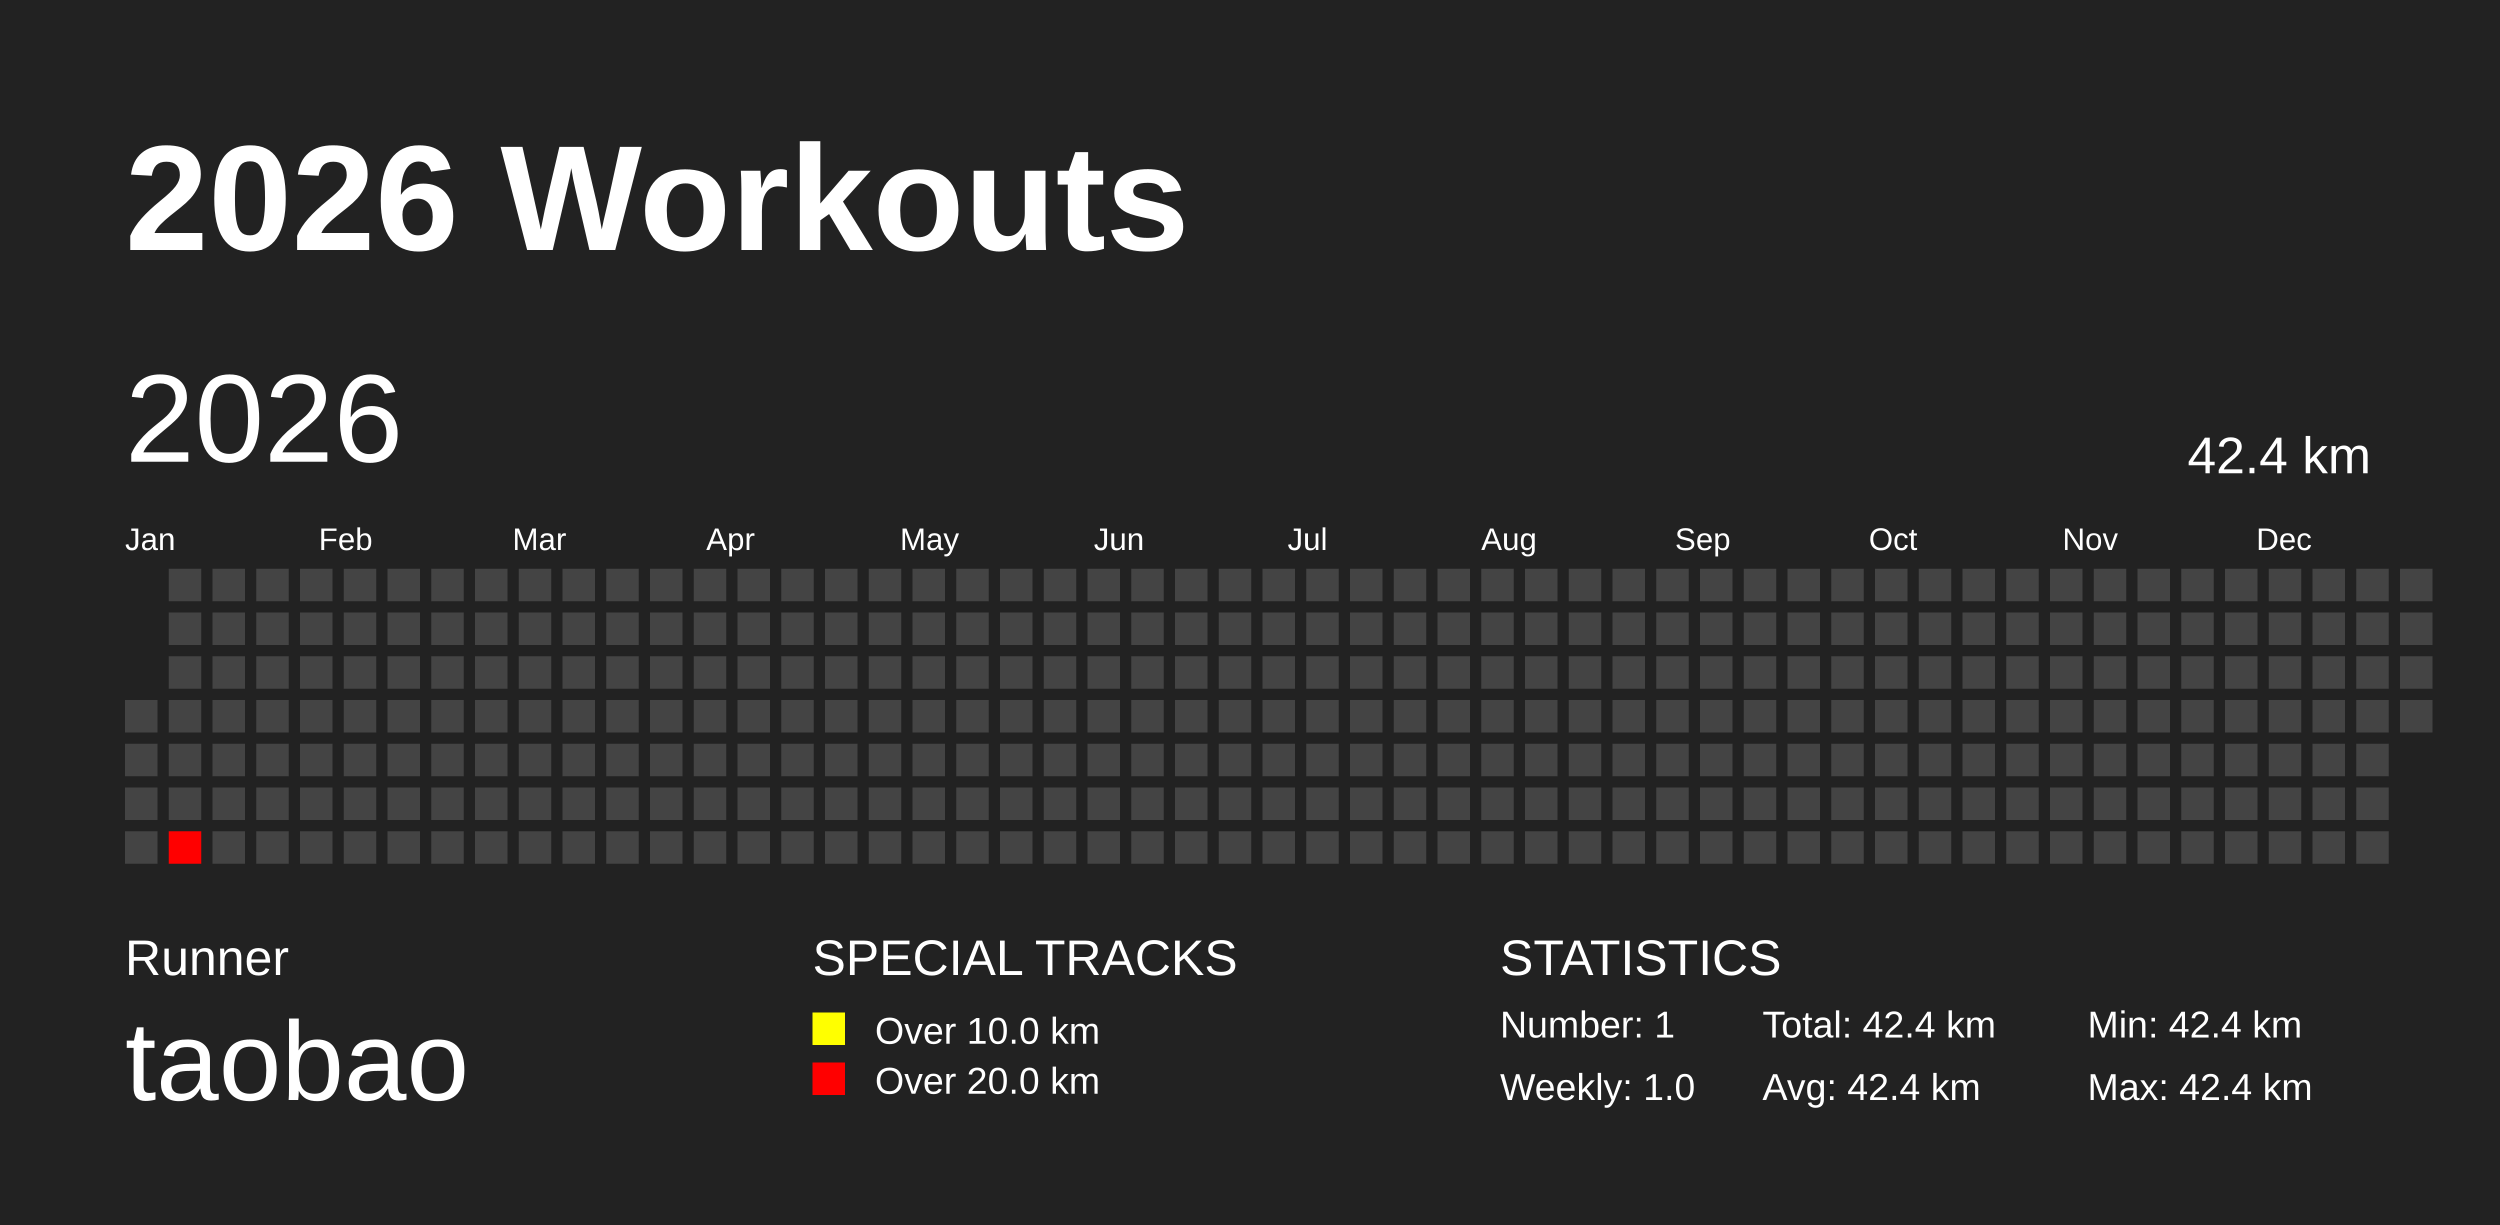
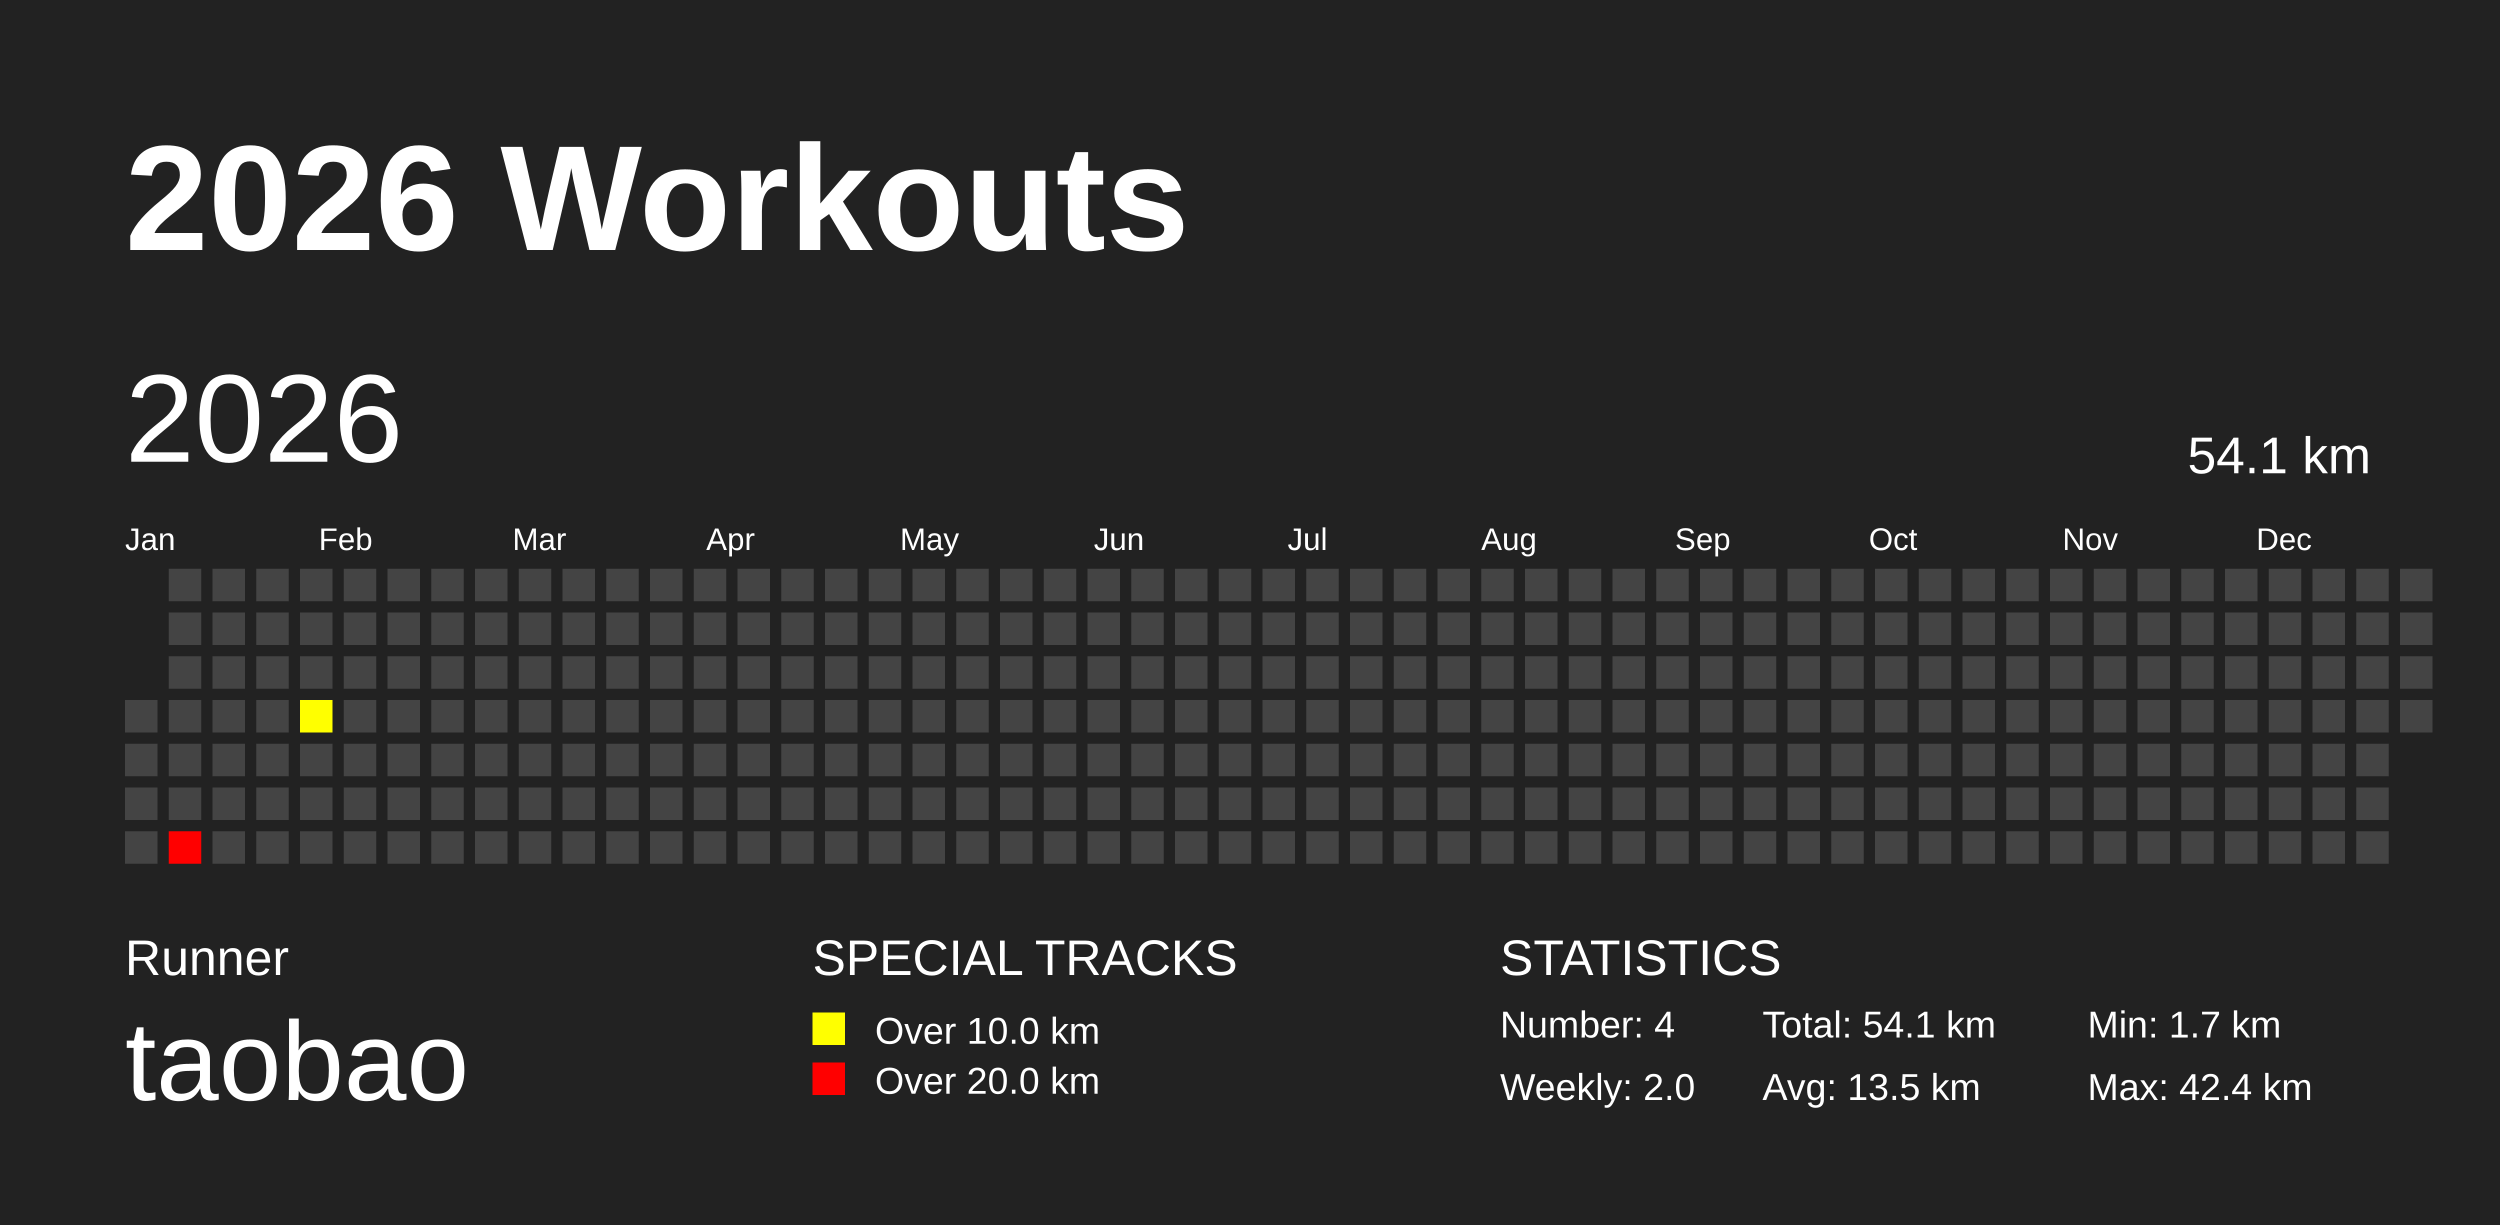
<svg xmlns="http://www.w3.org/2000/svg" baseProfile="full" height="98mm" version="1.1" viewBox="0,0,200,98" width="200mm">
  <defs />
  <rect fill="#222222" height="98" width="200" x="0" y="0" />
  <text fill="#FFFFFF" style="font-size:12px; font-family:Arial; font-weight:bold;" x="10" y="20">2026 Workouts</text>
  <text fill="#FFFFFF" style="font-size:4px; font-family:Arial" x="10" y="78">Runner</text>
  <text fill="#FFFFFF" style="font-size:9px; font-family:Arial" x="10" y="88">taobao</text>
  <text fill="#FFFFFF" style="font-size:4px; font-family:Arial" x="65" y="78">SPECIAL TRACKS</text>
  <rect fill="yellow" height="2.6" width="2.6" x="65" y="81" />
  <text fill="#FFFFFF" style="font-size:3px; font-family:Arial" x="70" y="83.5">Over 10.0 km</text>
  <rect fill="red" height="2.6" width="2.6" x="65" y="85" />
  <text fill="#FFFFFF" style="font-size:3px; font-family:Arial" x="70" y="87.5">Over 20.0 km</text>
  <text fill="#FFFFFF" style="font-size:4px; font-family:Arial" x="120" y="78">STATISTICS</text>
-   <text fill="#FFFFFF" style="font-size:3px; font-family:Arial" x="120" y="83">Number: 1</text>
-   <text fill="#FFFFFF" style="font-size:3px; font-family:Arial" x="120" y="88">Weekly: 1.0</text>
-   <text fill="#FFFFFF" style="font-size:3px; font-family:Arial" x="141" y="83">Total: 42.4 km</text>
-   <text fill="#FFFFFF" style="font-size:3px; font-family:Arial" x="141" y="88">Avg: 42.4 km</text>
-   <text fill="#FFFFFF" style="font-size:3px; font-family:Arial" x="167" y="83">Min: 42.4 km</text>
+   <text fill="#FFFFFF" style="font-size:3px; font-family:Arial" x="120" y="83">Number: 4</text>
+   <text fill="#FFFFFF" style="font-size:3px; font-family:Arial" x="120" y="88">Weekly: 2.0</text>
+   <text fill="#FFFFFF" style="font-size:3px; font-family:Arial" x="141" y="83">Total: 54.1 km</text>
+   <text fill="#FFFFFF" style="font-size:3px; font-family:Arial" x="141" y="88">Avg: 13.5 km</text>
+   <text fill="#FFFFFF" style="font-size:3px; font-family:Arial" x="167" y="83">Min: 1.7 km</text>
  <text fill="#FFFFFF" style="font-size:3px; font-family:Arial" x="167" y="88">Max: 42.4 km</text>
  <text dominant-baseline="hanging" fill="#FFFFFF" style="font-size:10.0px; font-family:Arial;" x="10" y="30">2026</text>
-   <text dominant-baseline="hanging" fill="#FFFFFF" style="font-size:4.125px; font-family:Arial;" x="175" y="35">42.4 km</text>
+   <text dominant-baseline="hanging" fill="#FFFFFF" style="font-size:4.125px; font-family:Arial;" x="175" y="35">54.1 km</text>
  <text fill="#FFFFFF" style="font-size:2.5px; font-family:Arial" x="10.0" y="44">Jan</text>
  <text fill="#FFFFFF" style="font-size:2.5px; font-family:Arial" x="25.5" y="44">Feb</text>
  <text fill="#FFFFFF" style="font-size:2.5px; font-family:Arial" x="41.0" y="44">Mar</text>
  <text fill="#FFFFFF" style="font-size:2.5px; font-family:Arial" x="56.5" y="44">Apr</text>
  <text fill="#FFFFFF" style="font-size:2.5px; font-family:Arial" x="72.0" y="44">May</text>
  <text fill="#FFFFFF" style="font-size:2.5px; font-family:Arial" x="87.5" y="44">Jun</text>
  <text fill="#FFFFFF" style="font-size:2.5px; font-family:Arial" x="103.0" y="44">Jul</text>
  <text fill="#FFFFFF" style="font-size:2.5px; font-family:Arial" x="118.5" y="44">Aug</text>
  <text fill="#FFFFFF" style="font-size:2.5px; font-family:Arial" x="134.0" y="44">Sep</text>
  <text fill="#FFFFFF" style="font-size:2.5px; font-family:Arial" x="149.5" y="44">Oct</text>
  <text fill="#FFFFFF" style="font-size:2.5px; font-family:Arial" x="165.0" y="44">Nov</text>
  <text fill="#FFFFFF" style="font-size:2.5px; font-family:Arial" x="180.5" y="44">Dec</text>
  <rect fill="#444444" height="2.6" width="2.6" x="10.0" y="56.0" />
  <rect fill="#444444" height="2.6" width="2.6" x="10.0" y="59.5" />
  <rect fill="#444444" height="2.6" width="2.6" x="10.0" y="63.0" />
  <rect fill="#444444" height="2.6" width="2.6" x="10.0" y="66.5" />
  <rect fill="#444444" height="2.6" width="2.6" x="13.5" y="45.5" />
  <rect fill="#444444" height="2.6" width="2.6" x="13.5" y="49.0" />
  <rect fill="#444444" height="2.6" width="2.6" x="13.5" y="52.5" />
  <rect fill="#444444" height="2.6" width="2.6" x="13.5" y="56.0" />
  <rect fill="#444444" height="2.6" width="2.6" x="13.5" y="59.5" />
  <rect fill="#444444" height="2.6" width="2.6" x="13.5" y="63.0" />
  <rect fill="red" height="2.6" width="2.6" x="13.5" y="66.5" />
  <rect fill="#444444" height="2.6" width="2.6" x="17.0" y="45.5" />
  <rect fill="#444444" height="2.6" width="2.6" x="17.0" y="49.0" />
  <rect fill="#444444" height="2.6" width="2.6" x="17.0" y="52.5" />
  <rect fill="#444444" height="2.6" width="2.6" x="17.0" y="56.0" />
  <rect fill="#444444" height="2.6" width="2.6" x="17.0" y="59.5" />
  <rect fill="#444444" height="2.6" width="2.6" x="17.0" y="63.0" />
  <rect fill="#444444" height="2.6" width="2.6" x="17.0" y="66.5" />
  <rect fill="#444444" height="2.6" width="2.6" x="20.5" y="45.5" />
  <rect fill="#444444" height="2.6" width="2.6" x="20.5" y="49.0" />
  <rect fill="#444444" height="2.6" width="2.6" x="20.5" y="52.5" />
  <rect fill="#444444" height="2.6" width="2.6" x="20.5" y="56.0" />
  <rect fill="#444444" height="2.6" width="2.6" x="20.5" y="59.5" />
  <rect fill="#444444" height="2.6" width="2.6" x="20.5" y="63.0" />
  <rect fill="#444444" height="2.6" width="2.6" x="20.5" y="66.5" />
  <rect fill="#444444" height="2.6" width="2.6" x="24.0" y="45.5" />
  <rect fill="#444444" height="2.6" width="2.6" x="24.0" y="49.0" />
  <rect fill="#444444" height="2.6" width="2.6" x="24.0" y="52.5" />
-   <rect fill="#444444" height="2.6" width="2.6" x="24.0" y="56.0" />
+   <rect fill="#ffff00" height="2.6" width="2.6" x="24.0" y="56.0" />
  <rect fill="#444444" height="2.6" width="2.6" x="24.0" y="59.5" />
  <rect fill="#444444" height="2.6" width="2.6" x="24.0" y="63.0" />
  <rect fill="#444444" height="2.6" width="2.6" x="24.0" y="66.5" />
  <rect fill="#444444" height="2.6" width="2.6" x="27.5" y="45.5" />
  <rect fill="#444444" height="2.6" width="2.6" x="27.5" y="49.0" />
  <rect fill="#444444" height="2.6" width="2.6" x="27.5" y="52.5" />
  <rect fill="#444444" height="2.6" width="2.6" x="27.5" y="56.0" />
  <rect fill="#444444" height="2.6" width="2.6" x="27.5" y="59.5" />
  <rect fill="#444444" height="2.6" width="2.6" x="27.5" y="63.0" />
  <rect fill="#444444" height="2.6" width="2.6" x="27.5" y="66.5" />
  <rect fill="#444444" height="2.6" width="2.6" x="31.0" y="45.5" />
  <rect fill="#444444" height="2.6" width="2.6" x="31.0" y="49.0" />
  <rect fill="#444444" height="2.6" width="2.6" x="31.0" y="52.5" />
  <rect fill="#444444" height="2.6" width="2.6" x="31.0" y="56.0" />
  <rect fill="#444444" height="2.6" width="2.6" x="31.0" y="59.5" />
  <rect fill="#444444" height="2.6" width="2.6" x="31.0" y="63.0" />
  <rect fill="#444444" height="2.6" width="2.6" x="31.0" y="66.5" />
  <rect fill="#444444" height="2.6" width="2.6" x="34.5" y="45.5" />
  <rect fill="#444444" height="2.6" width="2.6" x="34.5" y="49.0" />
  <rect fill="#444444" height="2.6" width="2.6" x="34.5" y="52.5" />
  <rect fill="#444444" height="2.6" width="2.6" x="34.5" y="56.0" />
  <rect fill="#444444" height="2.6" width="2.6" x="34.5" y="59.5" />
  <rect fill="#444444" height="2.6" width="2.6" x="34.5" y="63.0" />
  <rect fill="#444444" height="2.6" width="2.6" x="34.5" y="66.5" />
  <rect fill="#444444" height="2.6" width="2.6" x="38.0" y="45.5" />
  <rect fill="#444444" height="2.6" width="2.6" x="38.0" y="49.0" />
  <rect fill="#444444" height="2.6" width="2.6" x="38.0" y="52.5" />
  <rect fill="#444444" height="2.6" width="2.6" x="38.0" y="56.0" />
  <rect fill="#444444" height="2.6" width="2.6" x="38.0" y="59.5" />
  <rect fill="#444444" height="2.6" width="2.6" x="38.0" y="63.0" />
  <rect fill="#444444" height="2.6" width="2.6" x="38.0" y="66.5" />
  <rect fill="#444444" height="2.6" width="2.6" x="41.5" y="45.5" />
  <rect fill="#444444" height="2.6" width="2.6" x="41.5" y="49.0" />
  <rect fill="#444444" height="2.6" width="2.6" x="41.5" y="52.5" />
  <rect fill="#444444" height="2.6" width="2.6" x="41.5" y="56.0" />
  <rect fill="#444444" height="2.6" width="2.6" x="41.5" y="59.5" />
  <rect fill="#444444" height="2.6" width="2.6" x="41.5" y="63.0" />
  <rect fill="#444444" height="2.6" width="2.6" x="41.5" y="66.5" />
  <rect fill="#444444" height="2.6" width="2.6" x="45.0" y="45.5" />
  <rect fill="#444444" height="2.6" width="2.6" x="45.0" y="49.0" />
  <rect fill="#444444" height="2.6" width="2.6" x="45.0" y="52.5" />
  <rect fill="#444444" height="2.6" width="2.6" x="45.0" y="56.0" />
  <rect fill="#444444" height="2.6" width="2.6" x="45.0" y="59.5" />
  <rect fill="#444444" height="2.6" width="2.6" x="45.0" y="63.0" />
  <rect fill="#444444" height="2.6" width="2.6" x="45.0" y="66.5" />
  <rect fill="#444444" height="2.6" width="2.6" x="48.5" y="45.5" />
  <rect fill="#444444" height="2.6" width="2.6" x="48.5" y="49.0" />
  <rect fill="#444444" height="2.6" width="2.6" x="48.5" y="52.5" />
  <rect fill="#444444" height="2.6" width="2.6" x="48.5" y="56.0" />
  <rect fill="#444444" height="2.6" width="2.6" x="48.5" y="59.5" />
  <rect fill="#444444" height="2.6" width="2.6" x="48.5" y="63.0" />
  <rect fill="#444444" height="2.6" width="2.6" x="48.5" y="66.5" />
  <rect fill="#444444" height="2.6" width="2.6" x="52.0" y="45.5" />
  <rect fill="#444444" height="2.6" width="2.6" x="52.0" y="49.0" />
  <rect fill="#444444" height="2.6" width="2.6" x="52.0" y="52.5" />
  <rect fill="#444444" height="2.6" width="2.6" x="52.0" y="56.0" />
  <rect fill="#444444" height="2.6" width="2.6" x="52.0" y="59.5" />
  <rect fill="#444444" height="2.6" width="2.6" x="52.0" y="63.0" />
  <rect fill="#444444" height="2.6" width="2.6" x="52.0" y="66.5" />
  <rect fill="#444444" height="2.6" width="2.6" x="55.5" y="45.5" />
  <rect fill="#444444" height="2.6" width="2.6" x="55.5" y="49.0" />
  <rect fill="#444444" height="2.6" width="2.6" x="55.5" y="52.5" />
  <rect fill="#444444" height="2.6" width="2.6" x="55.5" y="56.0" />
  <rect fill="#444444" height="2.6" width="2.6" x="55.5" y="59.5" />
  <rect fill="#444444" height="2.6" width="2.6" x="55.5" y="63.0" />
  <rect fill="#444444" height="2.6" width="2.6" x="55.5" y="66.5" />
  <rect fill="#444444" height="2.6" width="2.6" x="59.0" y="45.5" />
  <rect fill="#444444" height="2.6" width="2.6" x="59.0" y="49.0" />
  <rect fill="#444444" height="2.6" width="2.6" x="59.0" y="52.5" />
  <rect fill="#444444" height="2.6" width="2.6" x="59.0" y="56.0" />
  <rect fill="#444444" height="2.6" width="2.6" x="59.0" y="59.5" />
  <rect fill="#444444" height="2.6" width="2.6" x="59.0" y="63.0" />
  <rect fill="#444444" height="2.6" width="2.6" x="59.0" y="66.5" />
  <rect fill="#444444" height="2.6" width="2.6" x="62.5" y="45.5" />
  <rect fill="#444444" height="2.6" width="2.6" x="62.5" y="49.0" />
  <rect fill="#444444" height="2.6" width="2.6" x="62.5" y="52.5" />
  <rect fill="#444444" height="2.6" width="2.6" x="62.5" y="56.0" />
  <rect fill="#444444" height="2.6" width="2.6" x="62.5" y="59.5" />
  <rect fill="#444444" height="2.6" width="2.6" x="62.5" y="63.0" />
  <rect fill="#444444" height="2.6" width="2.6" x="62.5" y="66.5" />
  <rect fill="#444444" height="2.6" width="2.6" x="66.0" y="45.5" />
  <rect fill="#444444" height="2.6" width="2.6" x="66.0" y="49.0" />
  <rect fill="#444444" height="2.6" width="2.6" x="66.0" y="52.5" />
  <rect fill="#444444" height="2.6" width="2.6" x="66.0" y="56.0" />
  <rect fill="#444444" height="2.6" width="2.6" x="66.0" y="59.5" />
  <rect fill="#444444" height="2.6" width="2.6" x="66.0" y="63.0" />
  <rect fill="#444444" height="2.6" width="2.6" x="66.0" y="66.5" />
  <rect fill="#444444" height="2.6" width="2.6" x="69.5" y="45.5" />
  <rect fill="#444444" height="2.6" width="2.6" x="69.5" y="49.0" />
  <rect fill="#444444" height="2.6" width="2.6" x="69.5" y="52.5" />
  <rect fill="#444444" height="2.6" width="2.6" x="69.5" y="56.0" />
  <rect fill="#444444" height="2.6" width="2.6" x="69.5" y="59.5" />
  <rect fill="#444444" height="2.6" width="2.6" x="69.5" y="63.0" />
  <rect fill="#444444" height="2.6" width="2.6" x="69.5" y="66.5" />
  <rect fill="#444444" height="2.6" width="2.6" x="73.0" y="45.5" />
  <rect fill="#444444" height="2.6" width="2.6" x="73.0" y="49.0" />
  <rect fill="#444444" height="2.6" width="2.6" x="73.0" y="52.5" />
  <rect fill="#444444" height="2.6" width="2.6" x="73.0" y="56.0" />
  <rect fill="#444444" height="2.6" width="2.6" x="73.0" y="59.5" />
  <rect fill="#444444" height="2.6" width="2.6" x="73.0" y="63.0" />
  <rect fill="#444444" height="2.6" width="2.6" x="73.0" y="66.5" />
  <rect fill="#444444" height="2.6" width="2.6" x="76.5" y="45.5" />
  <rect fill="#444444" height="2.6" width="2.6" x="76.5" y="49.0" />
  <rect fill="#444444" height="2.6" width="2.6" x="76.5" y="52.5" />
  <rect fill="#444444" height="2.6" width="2.6" x="76.5" y="56.0" />
  <rect fill="#444444" height="2.6" width="2.6" x="76.5" y="59.5" />
  <rect fill="#444444" height="2.6" width="2.6" x="76.5" y="63.0" />
  <rect fill="#444444" height="2.6" width="2.6" x="76.5" y="66.5" />
  <rect fill="#444444" height="2.6" width="2.6" x="80.0" y="45.5" />
  <rect fill="#444444" height="2.6" width="2.6" x="80.0" y="49.0" />
  <rect fill="#444444" height="2.6" width="2.6" x="80.0" y="52.5" />
  <rect fill="#444444" height="2.6" width="2.6" x="80.0" y="56.0" />
  <rect fill="#444444" height="2.6" width="2.6" x="80.0" y="59.5" />
  <rect fill="#444444" height="2.6" width="2.6" x="80.0" y="63.0" />
  <rect fill="#444444" height="2.6" width="2.6" x="80.0" y="66.5" />
  <rect fill="#444444" height="2.6" width="2.6" x="83.5" y="45.5" />
  <rect fill="#444444" height="2.6" width="2.6" x="83.5" y="49.0" />
  <rect fill="#444444" height="2.6" width="2.6" x="83.5" y="52.5" />
  <rect fill="#444444" height="2.6" width="2.6" x="83.5" y="56.0" />
  <rect fill="#444444" height="2.6" width="2.6" x="83.5" y="59.5" />
  <rect fill="#444444" height="2.6" width="2.6" x="83.5" y="63.0" />
  <rect fill="#444444" height="2.6" width="2.6" x="83.5" y="66.5" />
  <rect fill="#444444" height="2.6" width="2.6" x="87.0" y="45.5" />
  <rect fill="#444444" height="2.6" width="2.6" x="87.0" y="49.0" />
  <rect fill="#444444" height="2.6" width="2.6" x="87.0" y="52.5" />
  <rect fill="#444444" height="2.6" width="2.6" x="87.0" y="56.0" />
  <rect fill="#444444" height="2.6" width="2.6" x="87.0" y="59.5" />
  <rect fill="#444444" height="2.6" width="2.6" x="87.0" y="63.0" />
  <rect fill="#444444" height="2.6" width="2.6" x="87.0" y="66.5" />
  <rect fill="#444444" height="2.6" width="2.6" x="90.5" y="45.5" />
  <rect fill="#444444" height="2.6" width="2.6" x="90.5" y="49.0" />
  <rect fill="#444444" height="2.6" width="2.6" x="90.5" y="52.5" />
  <rect fill="#444444" height="2.6" width="2.6" x="90.5" y="56.0" />
  <rect fill="#444444" height="2.6" width="2.6" x="90.5" y="59.5" />
  <rect fill="#444444" height="2.6" width="2.6" x="90.5" y="63.0" />
  <rect fill="#444444" height="2.6" width="2.6" x="90.5" y="66.5" />
  <rect fill="#444444" height="2.6" width="2.6" x="94.0" y="45.5" />
  <rect fill="#444444" height="2.6" width="2.6" x="94.0" y="49.0" />
  <rect fill="#444444" height="2.6" width="2.6" x="94.0" y="52.5" />
  <rect fill="#444444" height="2.6" width="2.6" x="94.0" y="56.0" />
  <rect fill="#444444" height="2.6" width="2.6" x="94.0" y="59.5" />
  <rect fill="#444444" height="2.6" width="2.6" x="94.0" y="63.0" />
  <rect fill="#444444" height="2.6" width="2.6" x="94.0" y="66.5" />
  <rect fill="#444444" height="2.6" width="2.6" x="97.5" y="45.5" />
  <rect fill="#444444" height="2.6" width="2.6" x="97.5" y="49.0" />
  <rect fill="#444444" height="2.6" width="2.6" x="97.5" y="52.5" />
  <rect fill="#444444" height="2.6" width="2.6" x="97.5" y="56.0" />
  <rect fill="#444444" height="2.6" width="2.6" x="97.5" y="59.5" />
  <rect fill="#444444" height="2.6" width="2.6" x="97.5" y="63.0" />
  <rect fill="#444444" height="2.6" width="2.6" x="97.5" y="66.5" />
  <rect fill="#444444" height="2.6" width="2.6" x="101.0" y="45.5" />
  <rect fill="#444444" height="2.6" width="2.6" x="101.0" y="49.0" />
  <rect fill="#444444" height="2.6" width="2.6" x="101.0" y="52.5" />
  <rect fill="#444444" height="2.6" width="2.6" x="101.0" y="56.0" />
  <rect fill="#444444" height="2.6" width="2.6" x="101.0" y="59.5" />
  <rect fill="#444444" height="2.6" width="2.6" x="101.0" y="63.0" />
  <rect fill="#444444" height="2.6" width="2.6" x="101.0" y="66.5" />
  <rect fill="#444444" height="2.6" width="2.6" x="104.5" y="45.5" />
  <rect fill="#444444" height="2.6" width="2.6" x="104.5" y="49.0" />
  <rect fill="#444444" height="2.6" width="2.6" x="104.5" y="52.5" />
  <rect fill="#444444" height="2.6" width="2.6" x="104.5" y="56.0" />
  <rect fill="#444444" height="2.6" width="2.6" x="104.5" y="59.5" />
  <rect fill="#444444" height="2.6" width="2.6" x="104.5" y="63.0" />
  <rect fill="#444444" height="2.6" width="2.6" x="104.5" y="66.5" />
  <rect fill="#444444" height="2.6" width="2.6" x="108.0" y="45.5" />
  <rect fill="#444444" height="2.6" width="2.6" x="108.0" y="49.0" />
  <rect fill="#444444" height="2.6" width="2.6" x="108.0" y="52.5" />
  <rect fill="#444444" height="2.6" width="2.6" x="108.0" y="56.0" />
  <rect fill="#444444" height="2.6" width="2.6" x="108.0" y="59.5" />
  <rect fill="#444444" height="2.6" width="2.6" x="108.0" y="63.0" />
  <rect fill="#444444" height="2.6" width="2.6" x="108.0" y="66.5" />
  <rect fill="#444444" height="2.6" width="2.6" x="111.5" y="45.5" />
  <rect fill="#444444" height="2.6" width="2.6" x="111.5" y="49.0" />
  <rect fill="#444444" height="2.6" width="2.6" x="111.5" y="52.5" />
  <rect fill="#444444" height="2.6" width="2.6" x="111.5" y="56.0" />
  <rect fill="#444444" height="2.6" width="2.6" x="111.5" y="59.5" />
  <rect fill="#444444" height="2.6" width="2.6" x="111.5" y="63.0" />
  <rect fill="#444444" height="2.6" width="2.6" x="111.5" y="66.5" />
  <rect fill="#444444" height="2.6" width="2.6" x="115.0" y="45.5" />
  <rect fill="#444444" height="2.6" width="2.6" x="115.0" y="49.0" />
  <rect fill="#444444" height="2.6" width="2.6" x="115.0" y="52.5" />
  <rect fill="#444444" height="2.6" width="2.6" x="115.0" y="56.0" />
  <rect fill="#444444" height="2.6" width="2.6" x="115.0" y="59.5" />
  <rect fill="#444444" height="2.6" width="2.6" x="115.0" y="63.0" />
  <rect fill="#444444" height="2.6" width="2.6" x="115.0" y="66.5" />
  <rect fill="#444444" height="2.6" width="2.6" x="118.5" y="45.5" />
  <rect fill="#444444" height="2.6" width="2.6" x="118.5" y="49.0" />
  <rect fill="#444444" height="2.6" width="2.6" x="118.5" y="52.5" />
  <rect fill="#444444" height="2.6" width="2.6" x="118.5" y="56.0" />
  <rect fill="#444444" height="2.6" width="2.6" x="118.5" y="59.5" />
  <rect fill="#444444" height="2.6" width="2.6" x="118.5" y="63.0" />
  <rect fill="#444444" height="2.6" width="2.6" x="118.5" y="66.5" />
  <rect fill="#444444" height="2.6" width="2.6" x="122.0" y="45.5" />
  <rect fill="#444444" height="2.6" width="2.6" x="122.0" y="49.0" />
  <rect fill="#444444" height="2.6" width="2.6" x="122.0" y="52.5" />
  <rect fill="#444444" height="2.6" width="2.6" x="122.0" y="56.0" />
  <rect fill="#444444" height="2.6" width="2.6" x="122.0" y="59.5" />
  <rect fill="#444444" height="2.6" width="2.6" x="122.0" y="63.0" />
  <rect fill="#444444" height="2.6" width="2.6" x="122.0" y="66.5" />
  <rect fill="#444444" height="2.6" width="2.6" x="125.5" y="45.5" />
  <rect fill="#444444" height="2.6" width="2.6" x="125.5" y="49.0" />
  <rect fill="#444444" height="2.6" width="2.6" x="125.5" y="52.5" />
  <rect fill="#444444" height="2.6" width="2.6" x="125.5" y="56.0" />
  <rect fill="#444444" height="2.6" width="2.6" x="125.5" y="59.5" />
  <rect fill="#444444" height="2.6" width="2.6" x="125.5" y="63.0" />
  <rect fill="#444444" height="2.6" width="2.6" x="125.5" y="66.5" />
  <rect fill="#444444" height="2.6" width="2.6" x="129.0" y="45.5" />
  <rect fill="#444444" height="2.6" width="2.6" x="129.0" y="49.0" />
  <rect fill="#444444" height="2.6" width="2.6" x="129.0" y="52.5" />
  <rect fill="#444444" height="2.6" width="2.6" x="129.0" y="56.0" />
  <rect fill="#444444" height="2.6" width="2.6" x="129.0" y="59.5" />
  <rect fill="#444444" height="2.6" width="2.6" x="129.0" y="63.0" />
  <rect fill="#444444" height="2.6" width="2.6" x="129.0" y="66.5" />
  <rect fill="#444444" height="2.6" width="2.6" x="132.5" y="45.5" />
  <rect fill="#444444" height="2.6" width="2.6" x="132.5" y="49.0" />
  <rect fill="#444444" height="2.6" width="2.6" x="132.5" y="52.5" />
  <rect fill="#444444" height="2.6" width="2.6" x="132.5" y="56.0" />
  <rect fill="#444444" height="2.6" width="2.6" x="132.5" y="59.5" />
  <rect fill="#444444" height="2.6" width="2.6" x="132.5" y="63.0" />
  <rect fill="#444444" height="2.6" width="2.6" x="132.5" y="66.5" />
  <rect fill="#444444" height="2.6" width="2.6" x="136.0" y="45.5" />
  <rect fill="#444444" height="2.6" width="2.6" x="136.0" y="49.0" />
  <rect fill="#444444" height="2.6" width="2.6" x="136.0" y="52.5" />
  <rect fill="#444444" height="2.6" width="2.6" x="136.0" y="56.0" />
  <rect fill="#444444" height="2.6" width="2.6" x="136.0" y="59.5" />
  <rect fill="#444444" height="2.6" width="2.6" x="136.0" y="63.0" />
  <rect fill="#444444" height="2.6" width="2.6" x="136.0" y="66.5" />
  <rect fill="#444444" height="2.6" width="2.6" x="139.5" y="45.5" />
  <rect fill="#444444" height="2.6" width="2.6" x="139.5" y="49.0" />
  <rect fill="#444444" height="2.6" width="2.6" x="139.5" y="52.5" />
  <rect fill="#444444" height="2.6" width="2.6" x="139.5" y="56.0" />
  <rect fill="#444444" height="2.6" width="2.6" x="139.5" y="59.5" />
  <rect fill="#444444" height="2.6" width="2.6" x="139.5" y="63.0" />
  <rect fill="#444444" height="2.6" width="2.6" x="139.5" y="66.5" />
  <rect fill="#444444" height="2.6" width="2.6" x="143.0" y="45.5" />
  <rect fill="#444444" height="2.6" width="2.6" x="143.0" y="49.0" />
  <rect fill="#444444" height="2.6" width="2.6" x="143.0" y="52.5" />
  <rect fill="#444444" height="2.6" width="2.6" x="143.0" y="56.0" />
  <rect fill="#444444" height="2.6" width="2.6" x="143.0" y="59.5" />
  <rect fill="#444444" height="2.6" width="2.6" x="143.0" y="63.0" />
  <rect fill="#444444" height="2.6" width="2.6" x="143.0" y="66.5" />
  <rect fill="#444444" height="2.6" width="2.6" x="146.5" y="45.5" />
  <rect fill="#444444" height="2.6" width="2.6" x="146.5" y="49.0" />
  <rect fill="#444444" height="2.6" width="2.6" x="146.5" y="52.5" />
  <rect fill="#444444" height="2.6" width="2.6" x="146.5" y="56.0" />
  <rect fill="#444444" height="2.6" width="2.6" x="146.5" y="59.5" />
  <rect fill="#444444" height="2.6" width="2.6" x="146.5" y="63.0" />
  <rect fill="#444444" height="2.6" width="2.6" x="146.5" y="66.5" />
  <rect fill="#444444" height="2.6" width="2.6" x="150.0" y="45.5" />
  <rect fill="#444444" height="2.6" width="2.6" x="150.0" y="49.0" />
  <rect fill="#444444" height="2.6" width="2.6" x="150.0" y="52.5" />
  <rect fill="#444444" height="2.6" width="2.6" x="150.0" y="56.0" />
  <rect fill="#444444" height="2.6" width="2.6" x="150.0" y="59.5" />
  <rect fill="#444444" height="2.6" width="2.6" x="150.0" y="63.0" />
  <rect fill="#444444" height="2.6" width="2.6" x="150.0" y="66.5" />
  <rect fill="#444444" height="2.6" width="2.6" x="153.5" y="45.5" />
  <rect fill="#444444" height="2.6" width="2.6" x="153.5" y="49.0" />
  <rect fill="#444444" height="2.6" width="2.6" x="153.5" y="52.5" />
  <rect fill="#444444" height="2.6" width="2.6" x="153.5" y="56.0" />
  <rect fill="#444444" height="2.6" width="2.6" x="153.5" y="59.5" />
  <rect fill="#444444" height="2.6" width="2.6" x="153.5" y="63.0" />
  <rect fill="#444444" height="2.6" width="2.6" x="153.5" y="66.5" />
  <rect fill="#444444" height="2.6" width="2.6" x="157.0" y="45.5" />
  <rect fill="#444444" height="2.6" width="2.6" x="157.0" y="49.0" />
  <rect fill="#444444" height="2.6" width="2.6" x="157.0" y="52.5" />
  <rect fill="#444444" height="2.6" width="2.6" x="157.0" y="56.0" />
  <rect fill="#444444" height="2.6" width="2.6" x="157.0" y="59.5" />
  <rect fill="#444444" height="2.6" width="2.6" x="157.0" y="63.0" />
  <rect fill="#444444" height="2.6" width="2.6" x="157.0" y="66.5" />
  <rect fill="#444444" height="2.6" width="2.6" x="160.5" y="45.5" />
  <rect fill="#444444" height="2.6" width="2.6" x="160.5" y="49.0" />
  <rect fill="#444444" height="2.6" width="2.6" x="160.5" y="52.5" />
  <rect fill="#444444" height="2.6" width="2.6" x="160.5" y="56.0" />
  <rect fill="#444444" height="2.6" width="2.6" x="160.5" y="59.5" />
  <rect fill="#444444" height="2.6" width="2.6" x="160.5" y="63.0" />
  <rect fill="#444444" height="2.6" width="2.6" x="160.5" y="66.5" />
  <rect fill="#444444" height="2.6" width="2.6" x="164.0" y="45.5" />
  <rect fill="#444444" height="2.6" width="2.6" x="164.0" y="49.0" />
  <rect fill="#444444" height="2.6" width="2.6" x="164.0" y="52.5" />
  <rect fill="#444444" height="2.6" width="2.6" x="164.0" y="56.0" />
  <rect fill="#444444" height="2.6" width="2.6" x="164.0" y="59.5" />
  <rect fill="#444444" height="2.6" width="2.6" x="164.0" y="63.0" />
  <rect fill="#444444" height="2.6" width="2.6" x="164.0" y="66.5" />
  <rect fill="#444444" height="2.6" width="2.6" x="167.5" y="45.5" />
  <rect fill="#444444" height="2.6" width="2.6" x="167.5" y="49.0" />
  <rect fill="#444444" height="2.6" width="2.6" x="167.5" y="52.5" />
  <rect fill="#444444" height="2.6" width="2.6" x="167.5" y="56.0" />
  <rect fill="#444444" height="2.6" width="2.6" x="167.5" y="59.5" />
  <rect fill="#444444" height="2.6" width="2.6" x="167.5" y="63.0" />
  <rect fill="#444444" height="2.6" width="2.6" x="167.5" y="66.5" />
  <rect fill="#444444" height="2.6" width="2.6" x="171.0" y="45.5" />
  <rect fill="#444444" height="2.6" width="2.6" x="171.0" y="49.0" />
  <rect fill="#444444" height="2.6" width="2.6" x="171.0" y="52.5" />
  <rect fill="#444444" height="2.6" width="2.6" x="171.0" y="56.0" />
  <rect fill="#444444" height="2.6" width="2.6" x="171.0" y="59.5" />
  <rect fill="#444444" height="2.6" width="2.6" x="171.0" y="63.0" />
  <rect fill="#444444" height="2.6" width="2.6" x="171.0" y="66.5" />
  <rect fill="#444444" height="2.6" width="2.6" x="174.5" y="45.5" />
  <rect fill="#444444" height="2.6" width="2.6" x="174.5" y="49.0" />
  <rect fill="#444444" height="2.6" width="2.6" x="174.5" y="52.5" />
  <rect fill="#444444" height="2.6" width="2.6" x="174.5" y="56.0" />
  <rect fill="#444444" height="2.6" width="2.6" x="174.5" y="59.5" />
  <rect fill="#444444" height="2.6" width="2.6" x="174.5" y="63.0" />
  <rect fill="#444444" height="2.6" width="2.6" x="174.5" y="66.5" />
  <rect fill="#444444" height="2.6" width="2.6" x="178.0" y="45.5" />
  <rect fill="#444444" height="2.6" width="2.6" x="178.0" y="49.0" />
  <rect fill="#444444" height="2.6" width="2.6" x="178.0" y="52.5" />
  <rect fill="#444444" height="2.6" width="2.6" x="178.0" y="56.0" />
  <rect fill="#444444" height="2.6" width="2.6" x="178.0" y="59.5" />
  <rect fill="#444444" height="2.6" width="2.6" x="178.0" y="63.0" />
  <rect fill="#444444" height="2.6" width="2.6" x="178.0" y="66.5" />
  <rect fill="#444444" height="2.6" width="2.6" x="181.5" y="45.5" />
  <rect fill="#444444" height="2.6" width="2.6" x="181.5" y="49.0" />
  <rect fill="#444444" height="2.6" width="2.6" x="181.5" y="52.5" />
  <rect fill="#444444" height="2.6" width="2.6" x="181.5" y="56.0" />
  <rect fill="#444444" height="2.6" width="2.6" x="181.5" y="59.5" />
  <rect fill="#444444" height="2.6" width="2.6" x="181.5" y="63.0" />
  <rect fill="#444444" height="2.6" width="2.6" x="181.5" y="66.5" />
  <rect fill="#444444" height="2.6" width="2.6" x="185.0" y="45.5" />
  <rect fill="#444444" height="2.6" width="2.6" x="185.0" y="49.0" />
  <rect fill="#444444" height="2.6" width="2.6" x="185.0" y="52.5" />
  <rect fill="#444444" height="2.6" width="2.6" x="185.0" y="56.0" />
  <rect fill="#444444" height="2.6" width="2.6" x="185.0" y="59.5" />
  <rect fill="#444444" height="2.6" width="2.6" x="185.0" y="63.0" />
  <rect fill="#444444" height="2.6" width="2.6" x="185.0" y="66.5" />
  <rect fill="#444444" height="2.6" width="2.6" x="188.5" y="45.5" />
  <rect fill="#444444" height="2.6" width="2.6" x="188.5" y="49.0" />
  <rect fill="#444444" height="2.6" width="2.6" x="188.5" y="52.5" />
  <rect fill="#444444" height="2.6" width="2.6" x="188.5" y="56.0" />
  <rect fill="#444444" height="2.6" width="2.6" x="188.5" y="59.5" />
  <rect fill="#444444" height="2.6" width="2.6" x="188.5" y="63.0" />
  <rect fill="#444444" height="2.6" width="2.6" x="188.5" y="66.5" />
  <rect fill="#444444" height="2.6" width="2.6" x="192.0" y="45.5" />
  <rect fill="#444444" height="2.6" width="2.6" x="192.0" y="49.0" />
  <rect fill="#444444" height="2.6" width="2.6" x="192.0" y="52.5" />
  <rect fill="#444444" height="2.6" width="2.6" x="192.0" y="56.0" />
</svg>
